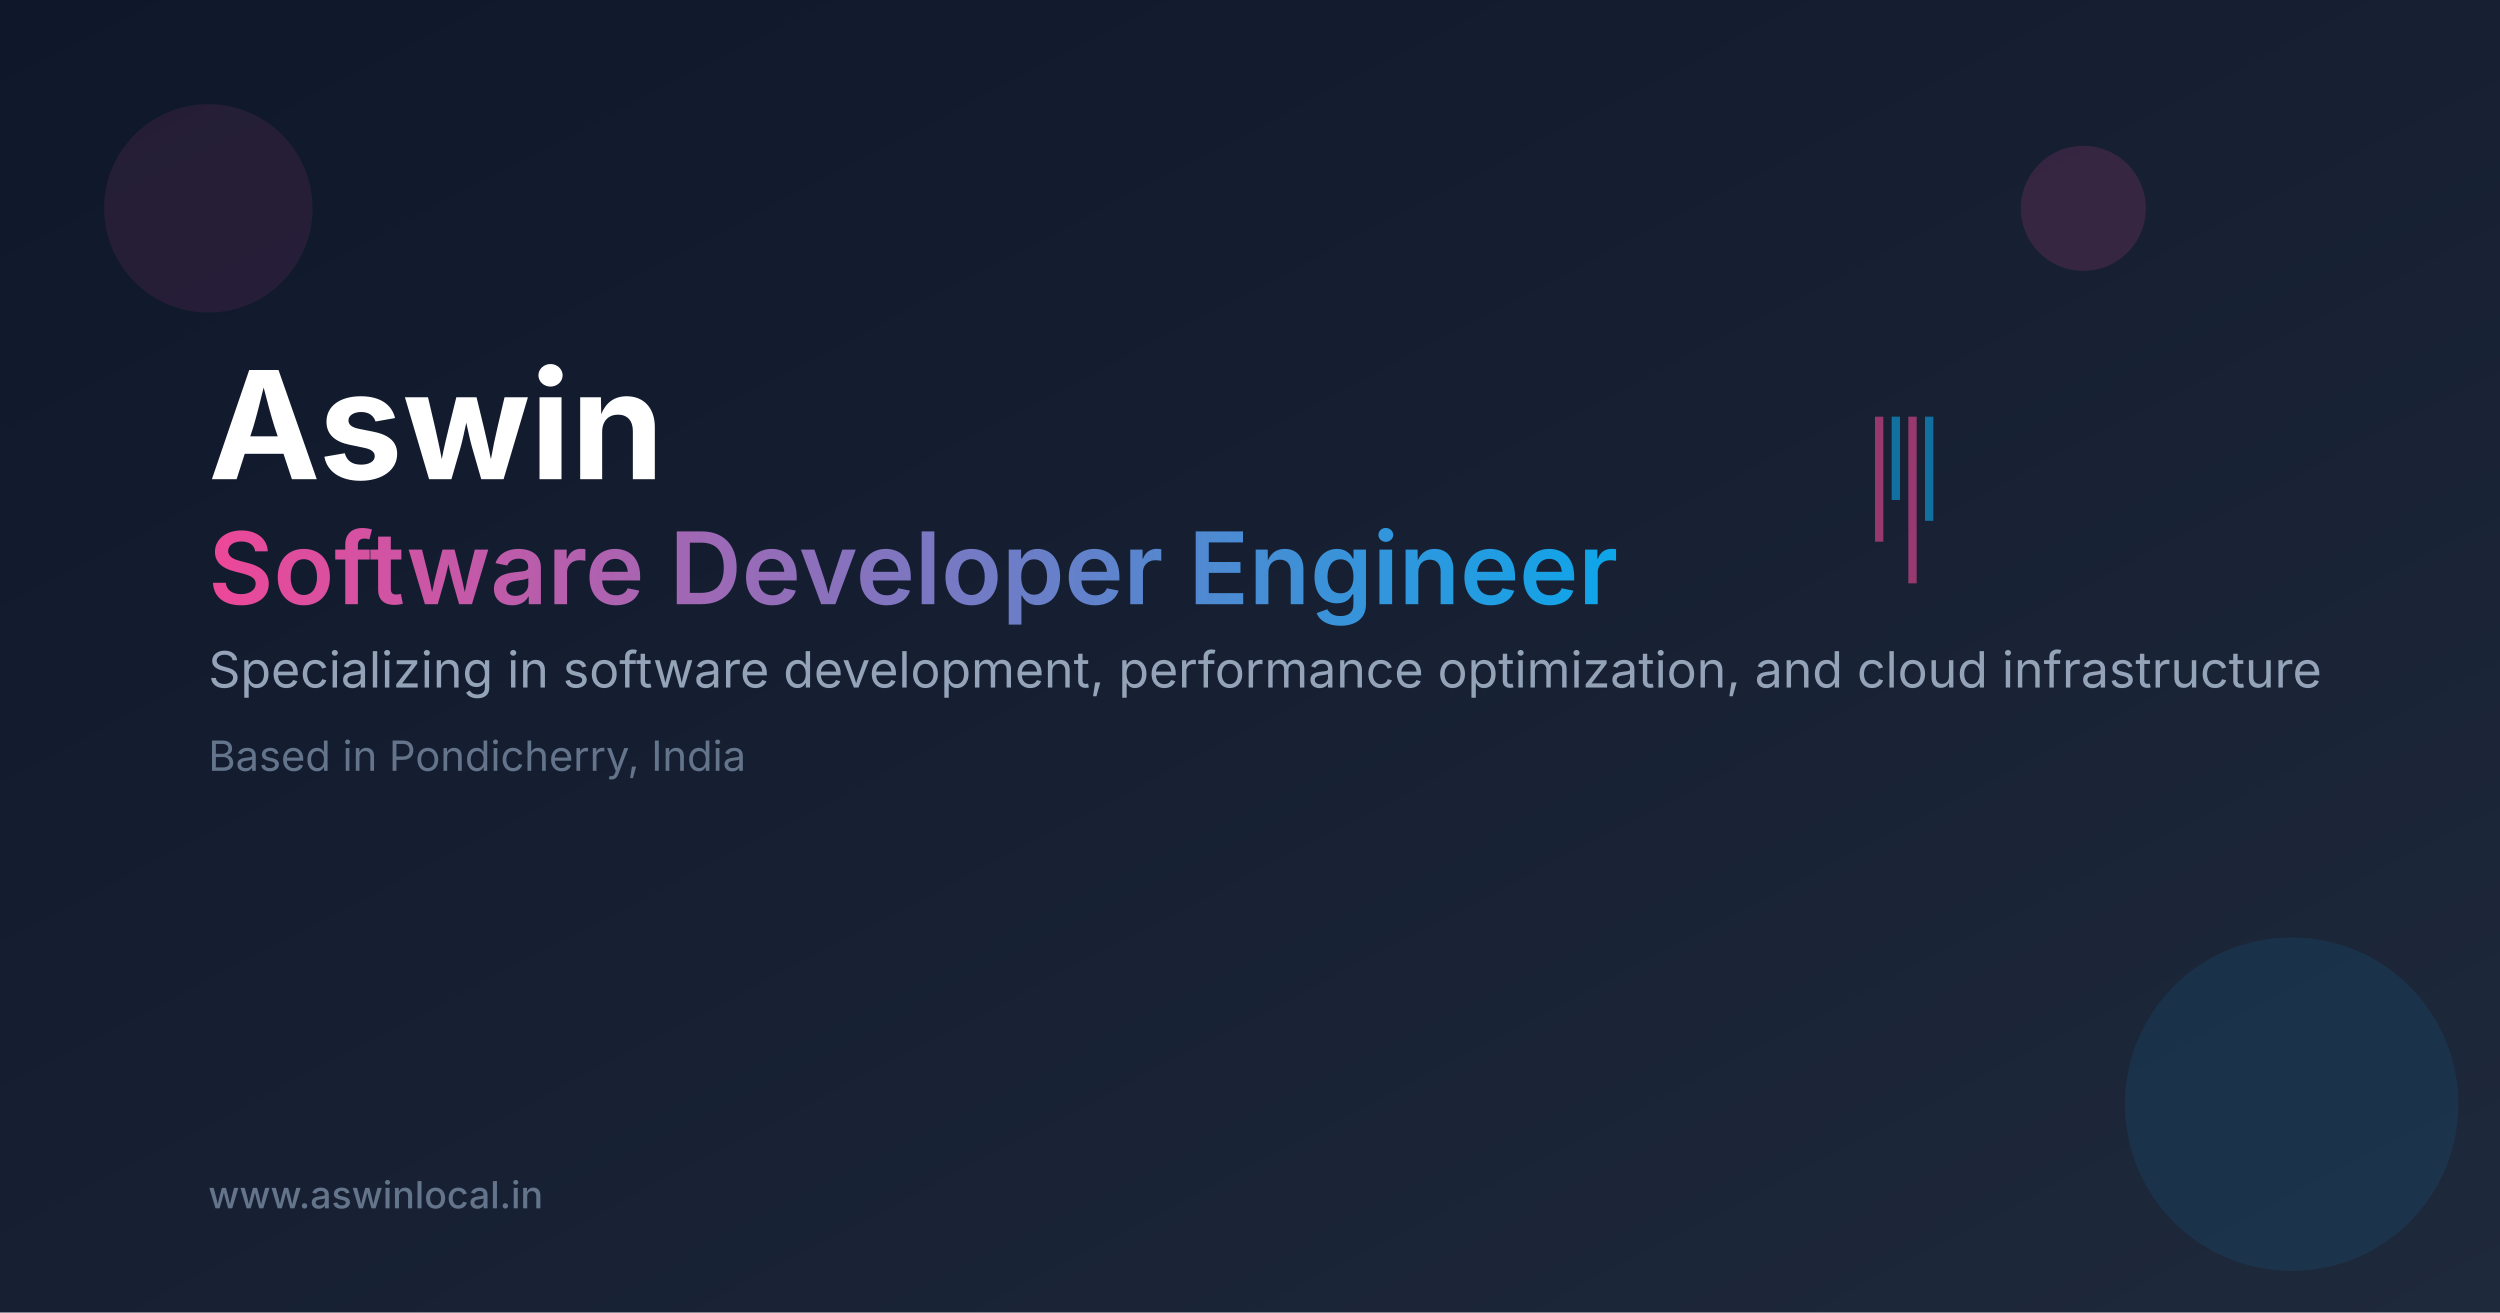
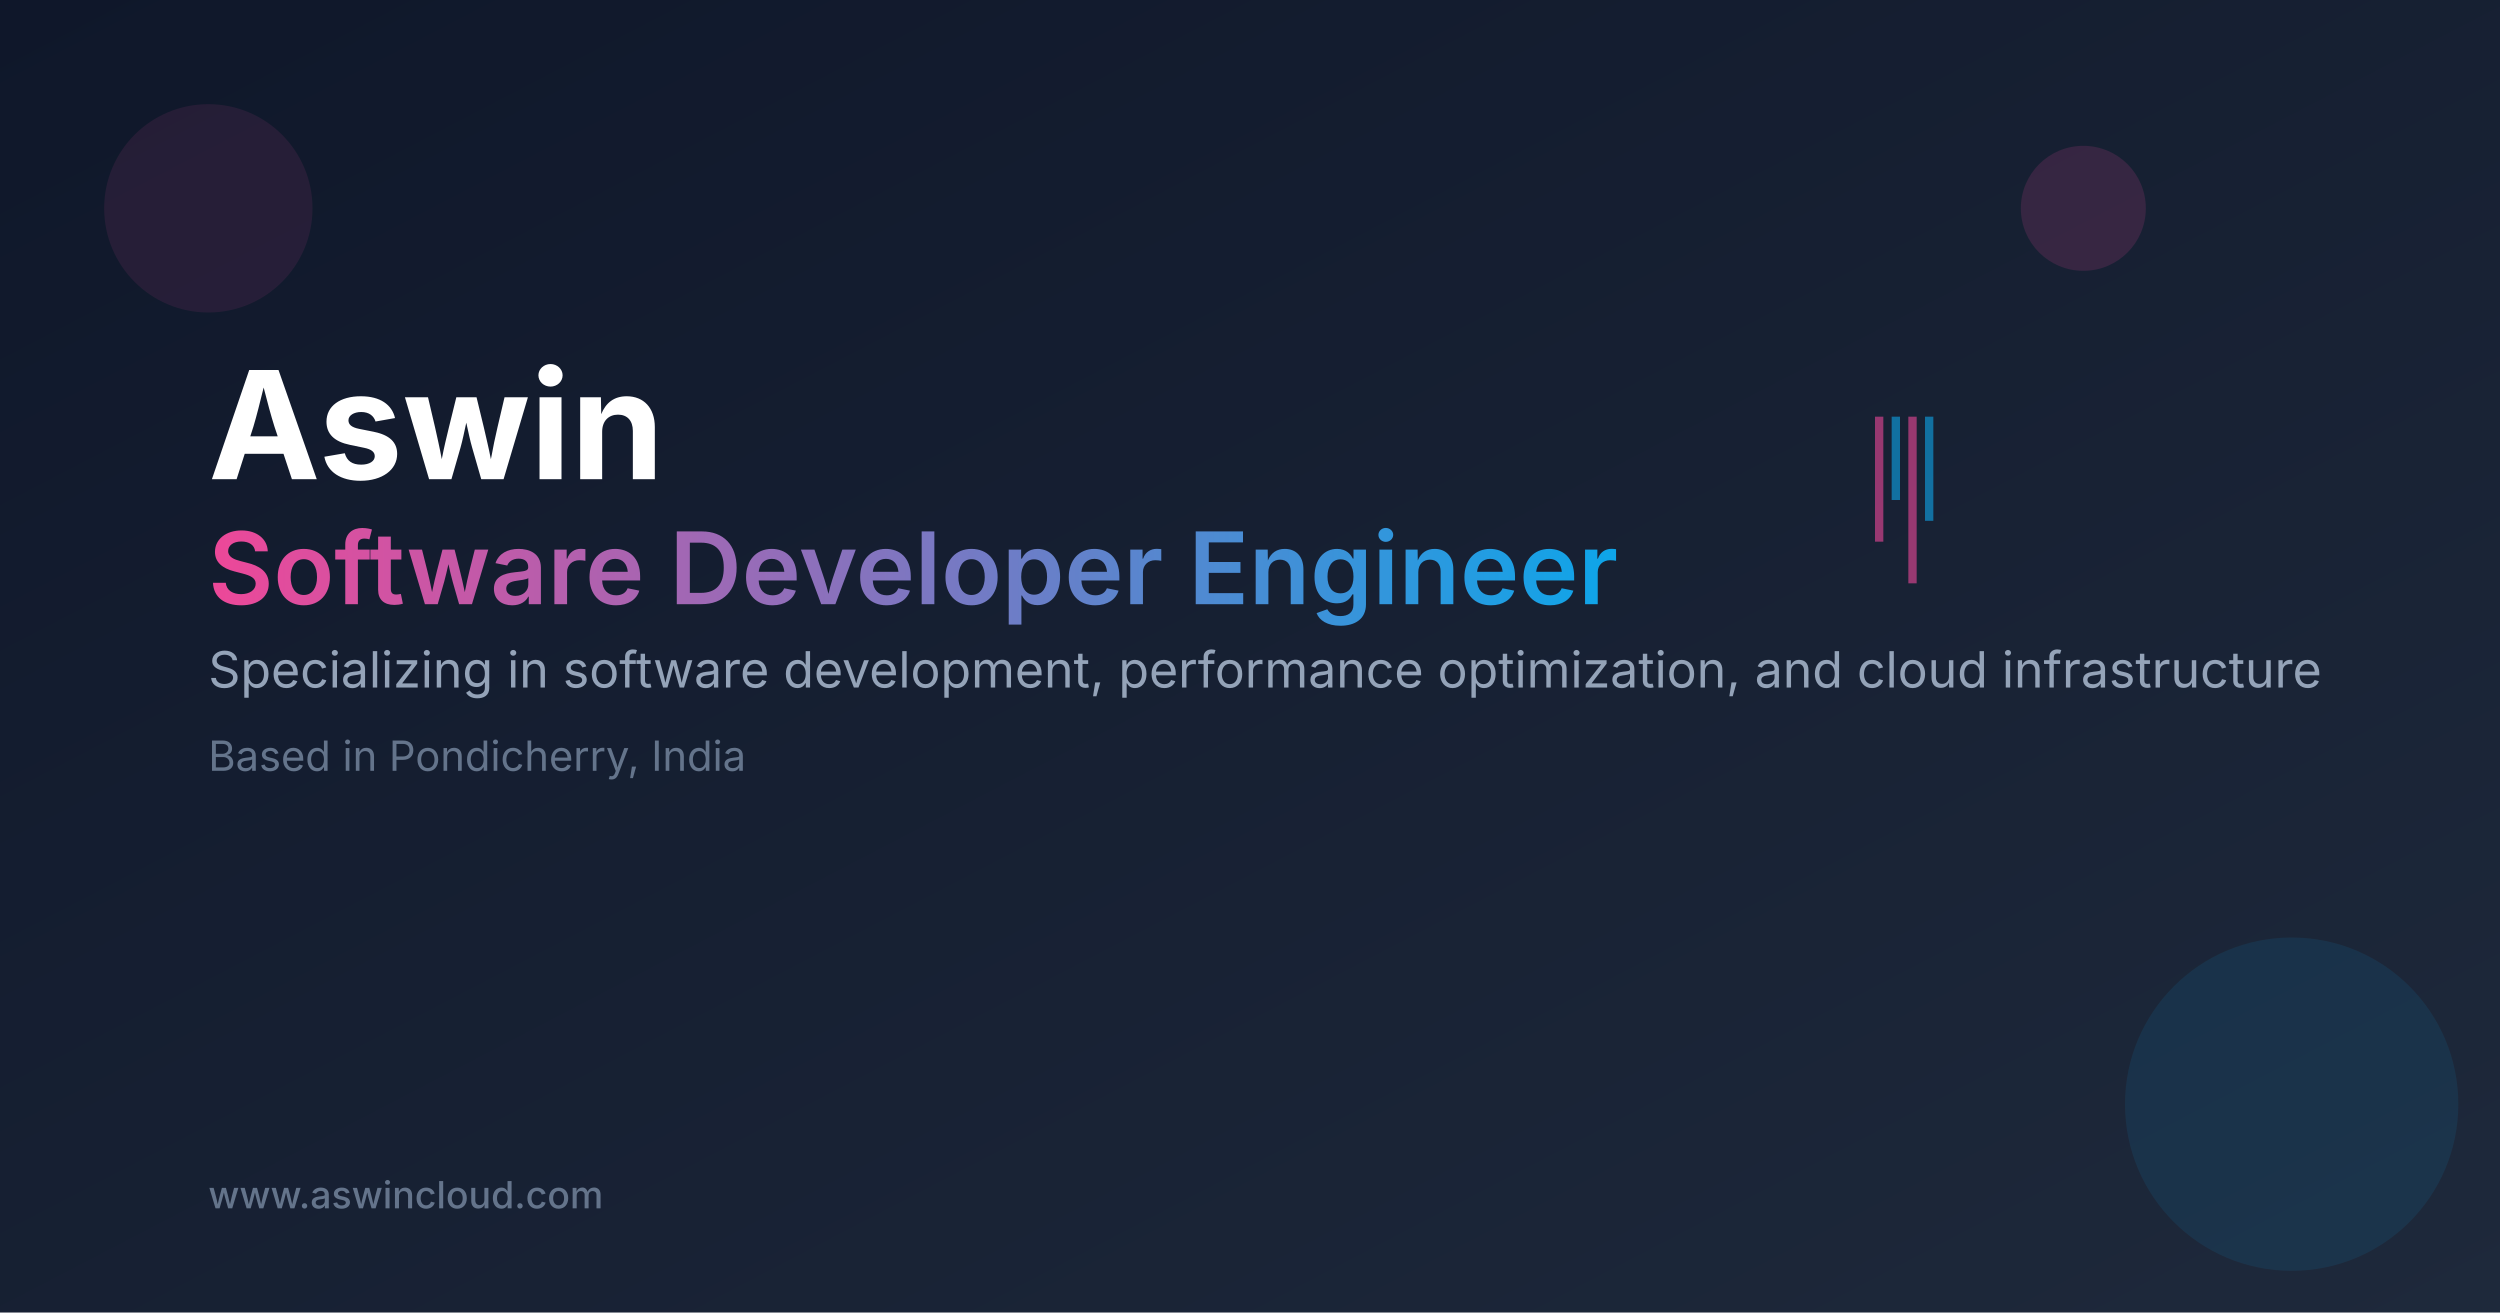
<svg xmlns="http://www.w3.org/2000/svg" width="1200" height="630" viewBox="0 0 1200 630" fill="none">
  <defs>
    <linearGradient id="bg" x1="0%" y1="0%" x2="100%" y2="100%">
      <stop offset="0%" style="stop-color:#0f172a;stop-opacity:1" />
      <stop offset="100%" style="stop-color:#1e293b;stop-opacity:1" />
    </linearGradient>
    <linearGradient id="text" x1="0%" y1="0%" x2="100%" y2="0%">
      <stop offset="0%" style="stop-color:#ec4899;stop-opacity:1" />
      <stop offset="100%" style="stop-color:#0ea5e9;stop-opacity:1" />
    </linearGradient>
  </defs>
  <rect width="1200" height="630" fill="url(#bg)" />
  <circle cx="100" cy="100" r="50" fill="#ec4899" opacity="0.1" />
  <circle cx="1100" cy="530" r="80" fill="#0ea5e9" opacity="0.1" />
  <circle cx="1000" cy="100" r="30" fill="#ec4899" opacity="0.15" />
  <g transform="translate(100, 150)">
    <text x="0" y="80" font-family="Inter, system-ui, sans-serif" font-size="72" font-weight="700" fill="white">
      Aswin
    </text>
    <text x="0" y="140" font-family="Inter, system-ui, sans-serif" font-size="48" font-weight="600" fill="url(#text)">
      Software Developer Engineer
    </text>
    <text x="0" y="180" font-family="Inter, system-ui, sans-serif" font-size="24" font-weight="400" fill="#94a3b8">
      Specializing in software development, performance optimization, and cloud infrastructure
    </text>
    <text x="0" y="220" font-family="Inter, system-ui, sans-serif" font-size="20" font-weight="400" fill="#64748b">
      Based in Pondicherry, India
    </text>
  </g>
  <g transform="translate(900, 200)">
    <rect x="0" y="0" width="4" height="60" fill="#ec4899" opacity="0.6" />
    <rect x="8" y="0" width="4" height="40" fill="#0ea5e9" opacity="0.6" />
    <rect x="16" y="0" width="4" height="80" fill="#ec4899" opacity="0.6" />
    <rect x="24" y="0" width="4" height="50" fill="#0ea5e9" opacity="0.6" />
  </g>
  <text x="100" y="580" font-family="Inter, system-ui, sans-serif" font-size="18" font-weight="500" fill="#64748b">
-     www.aswinlocal.in
+     www.aswincloud.com
  </text>
</svg>
